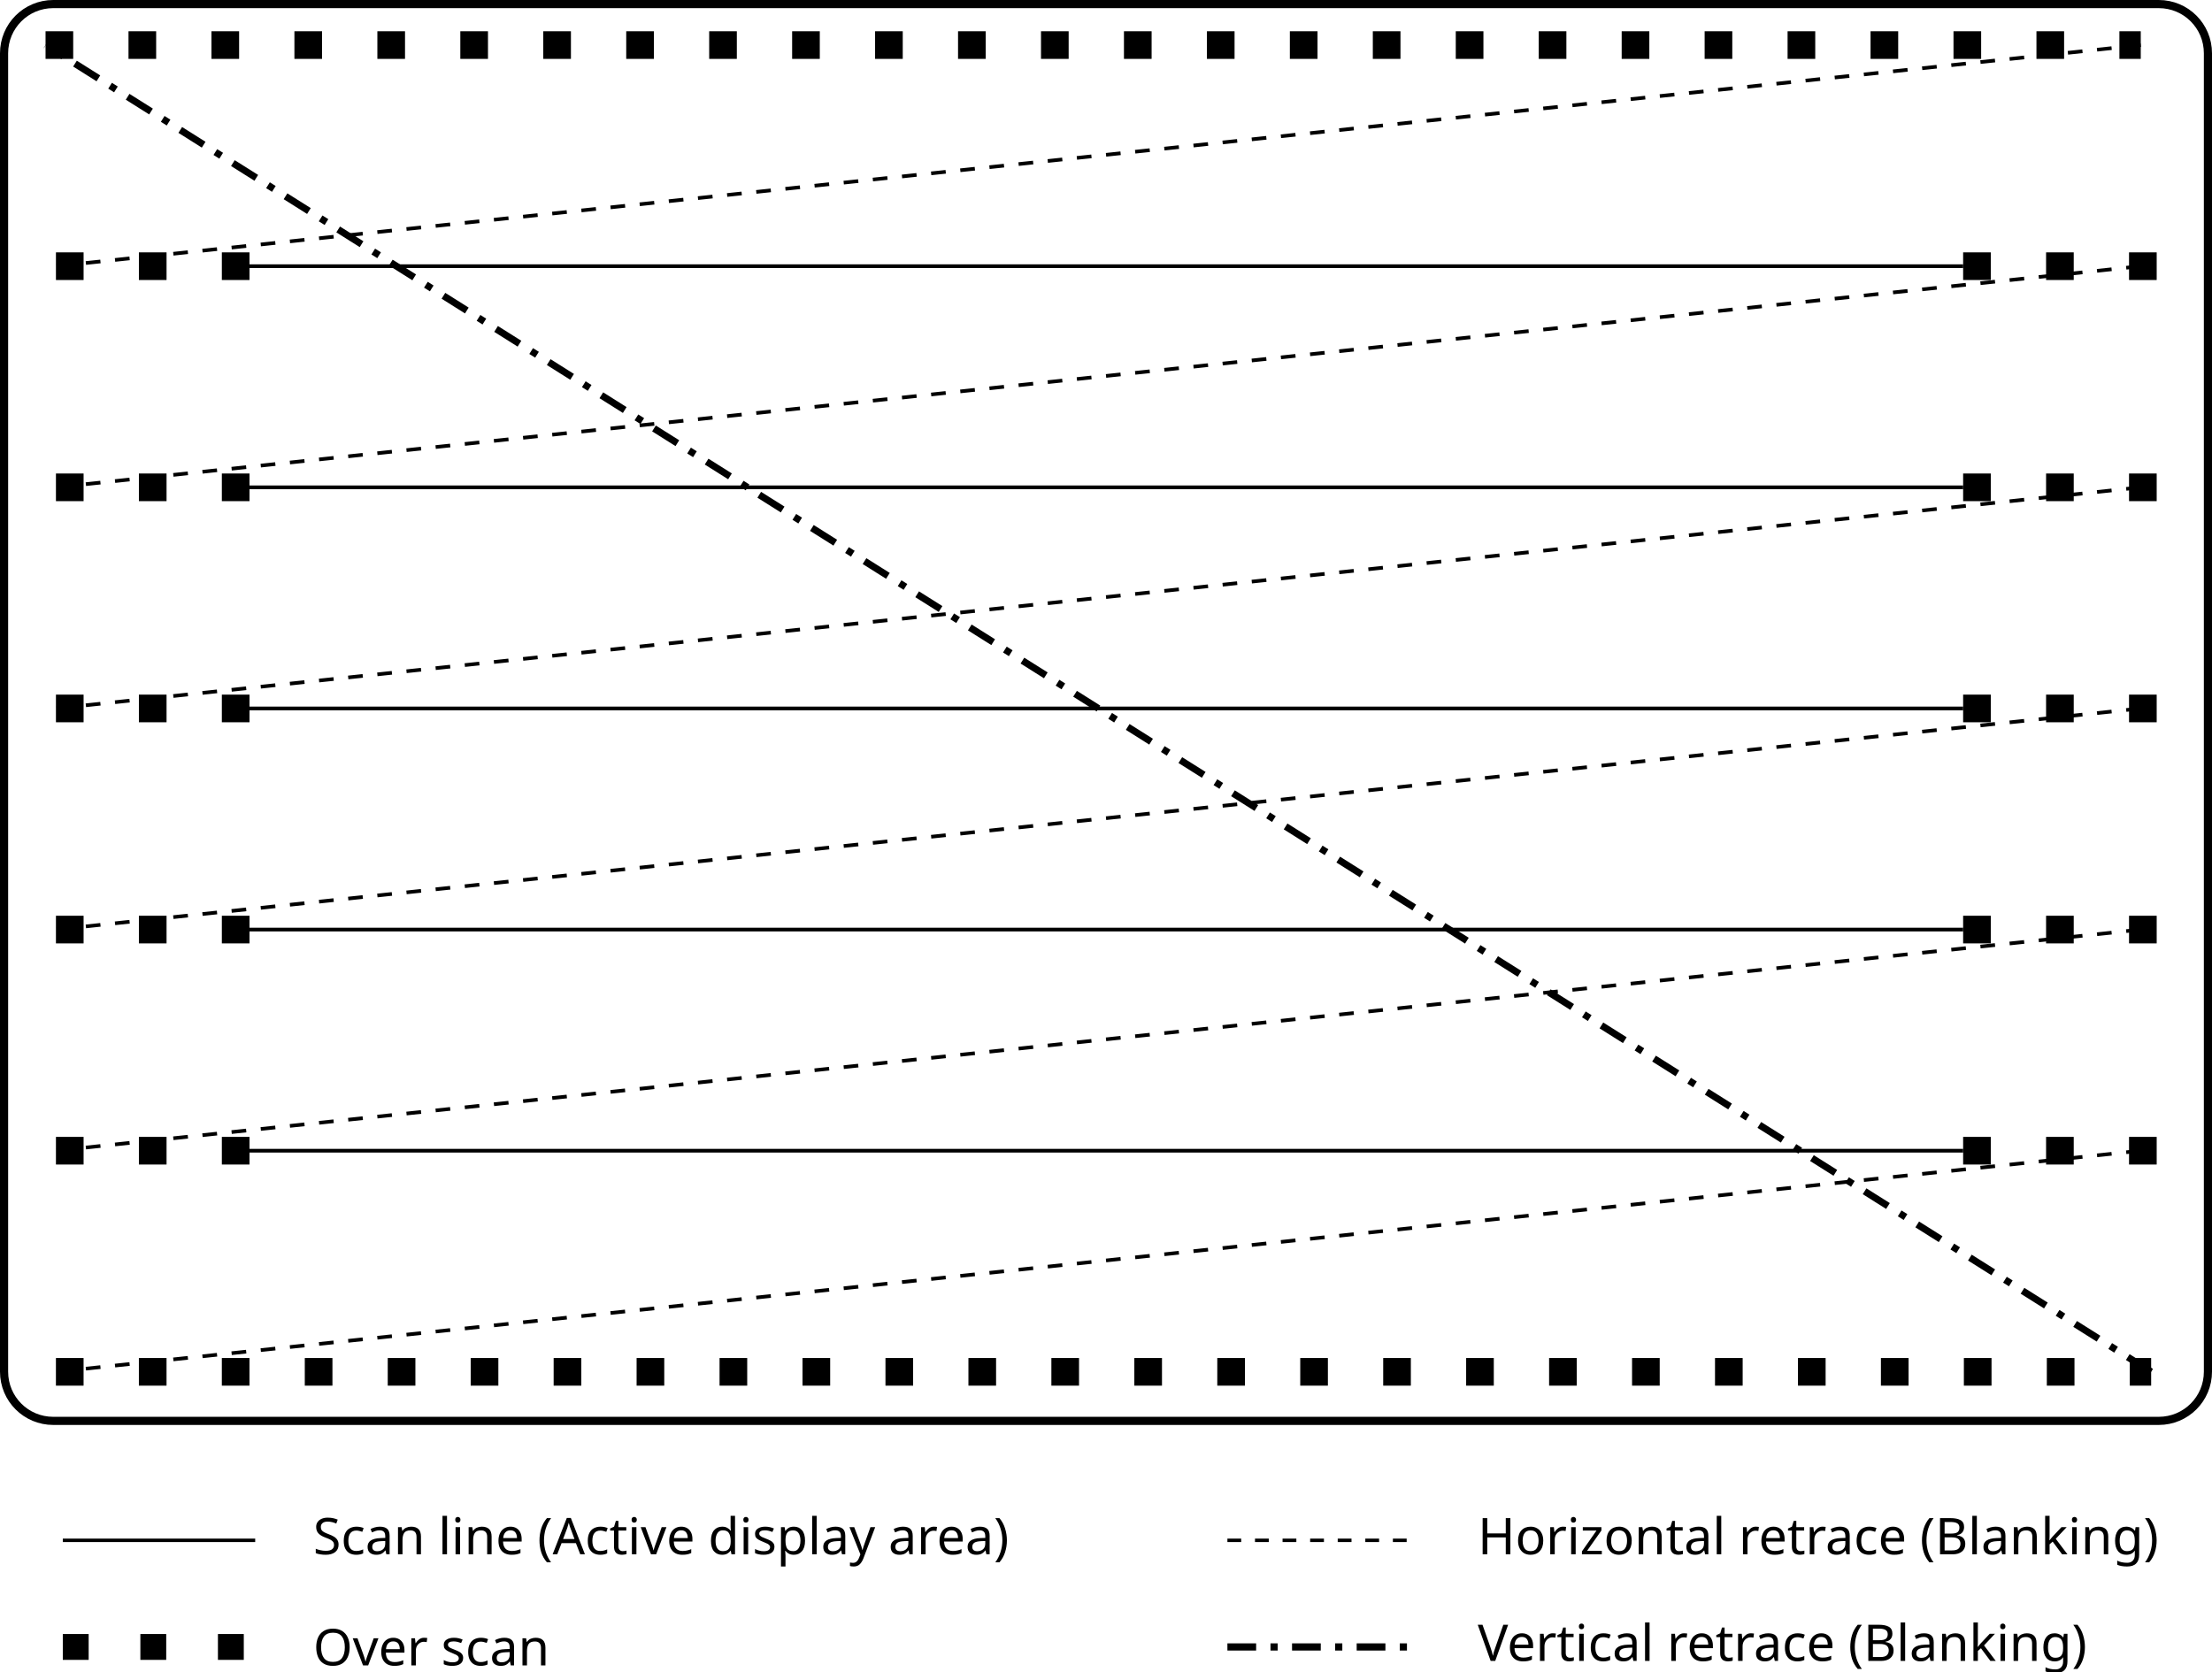
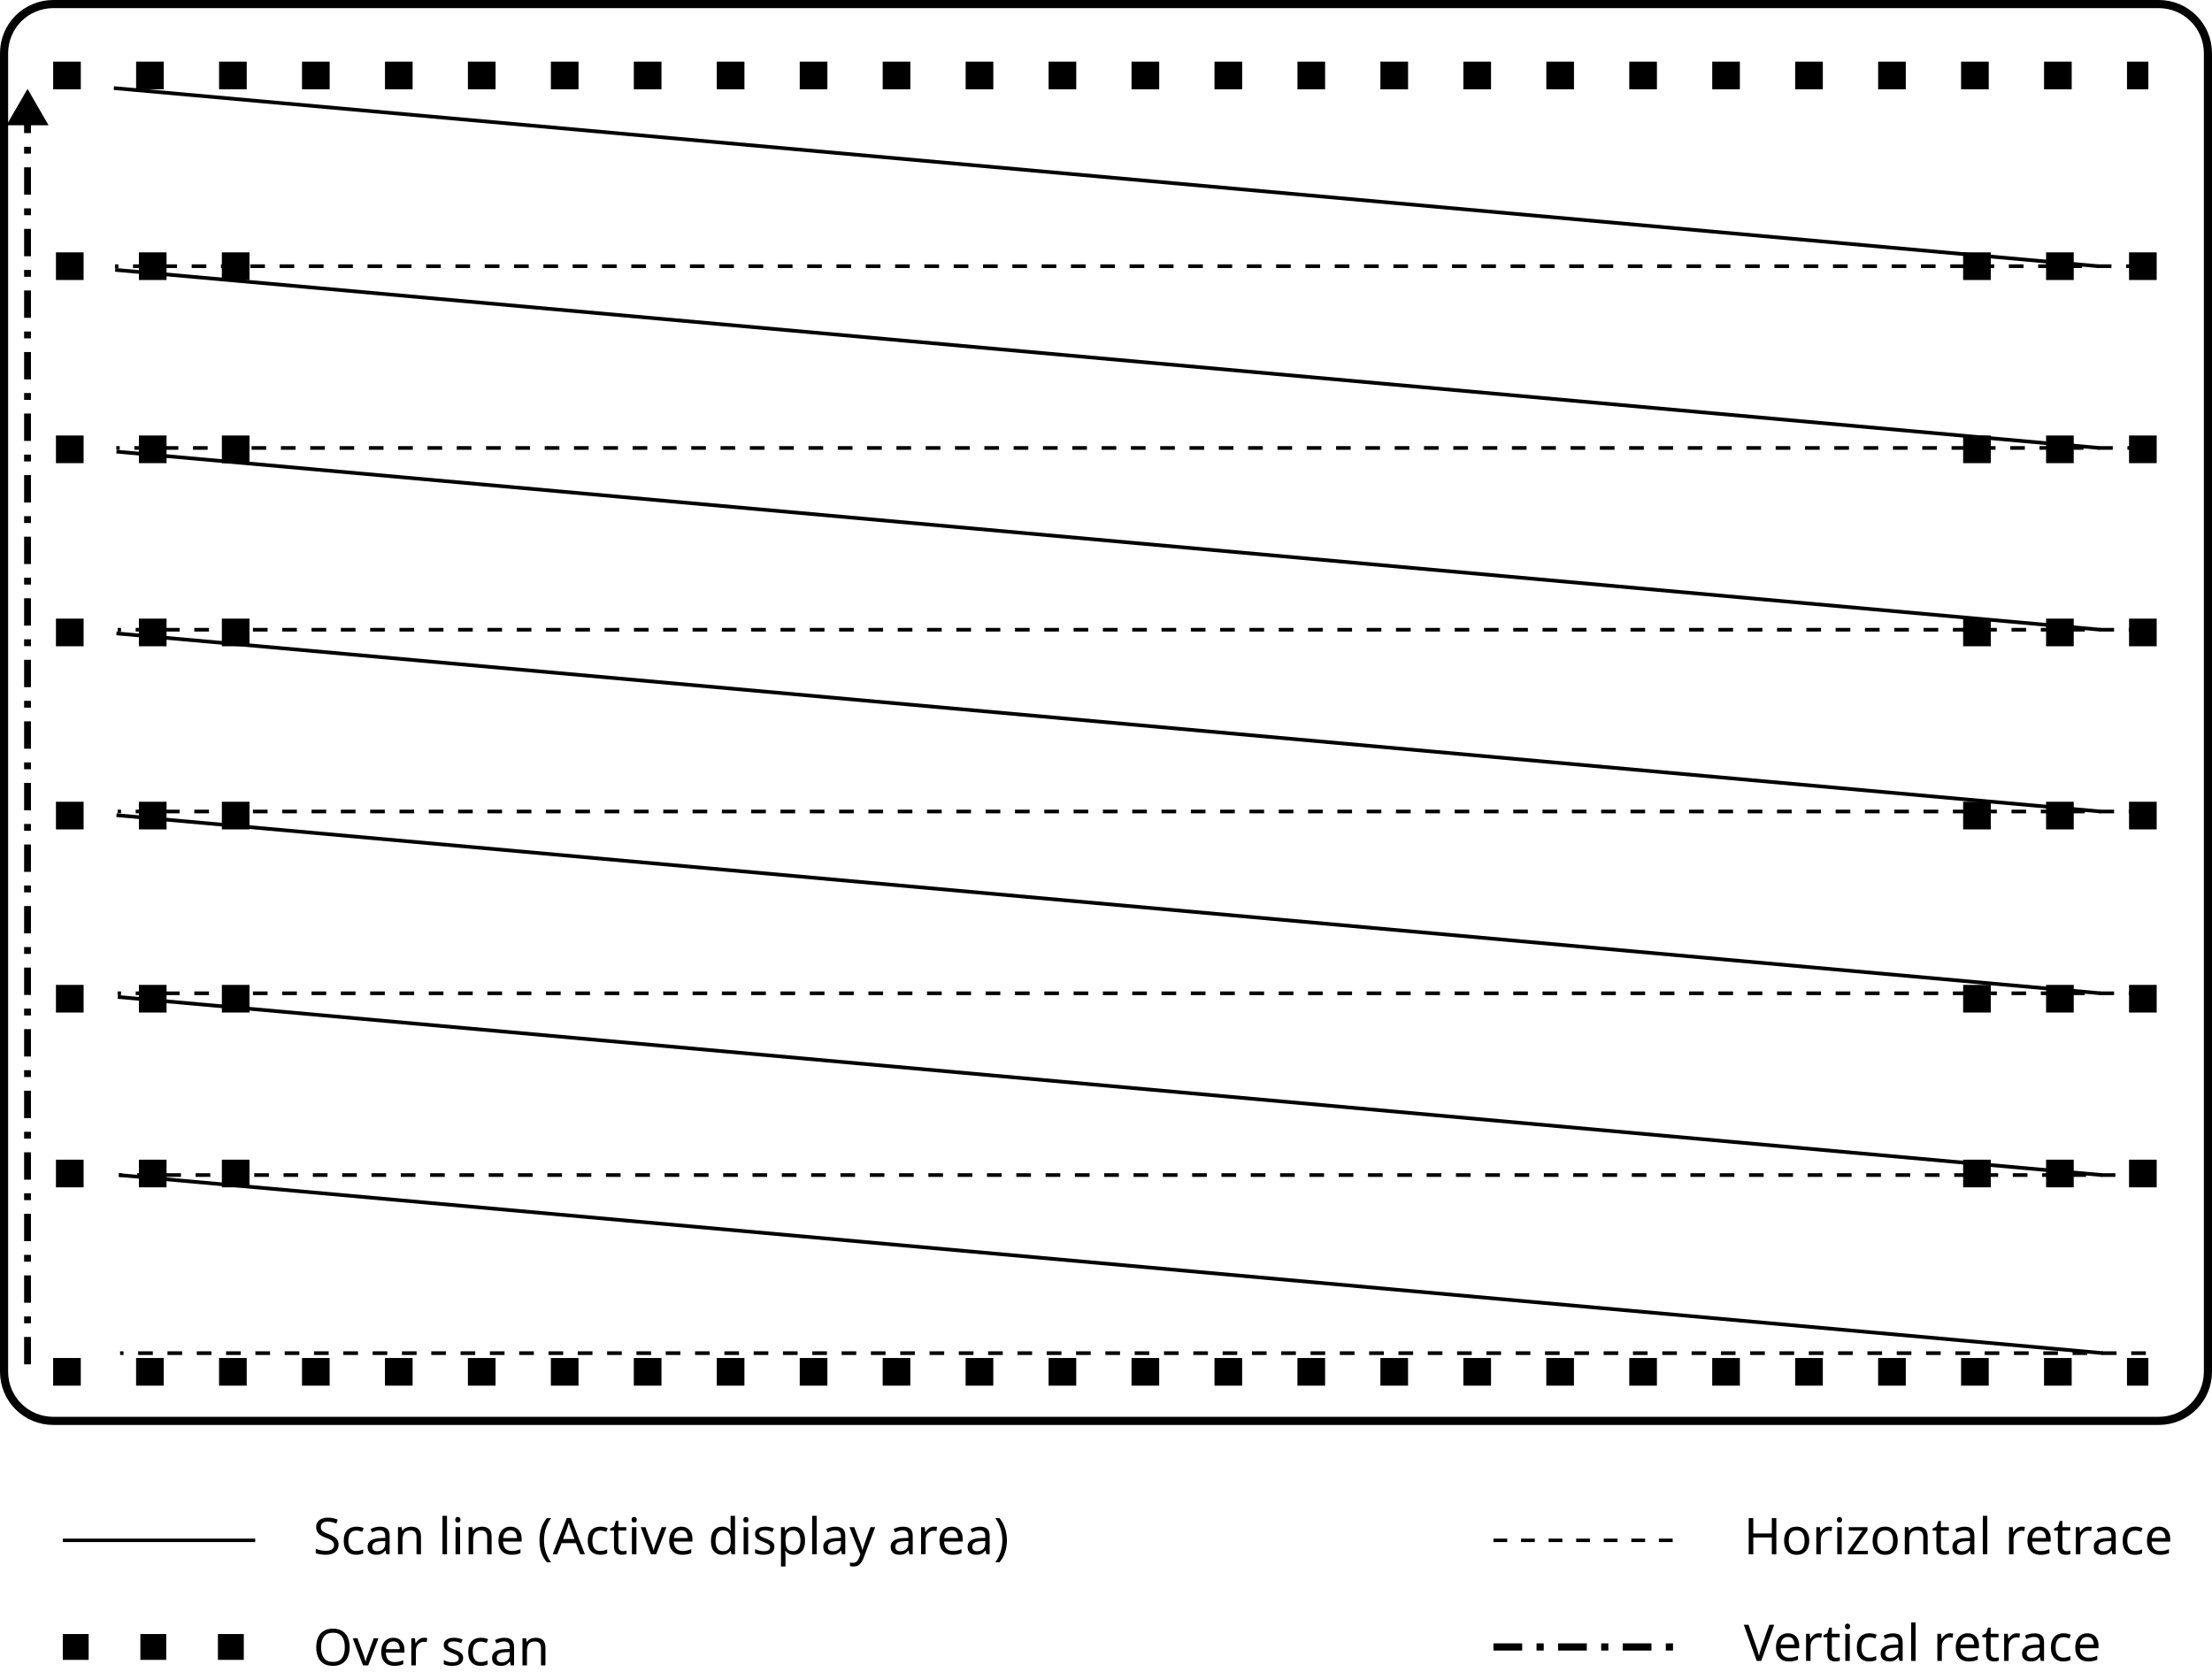
<svg xmlns="http://www.w3.org/2000/svg" version="1.1" id="svg1" width="582.026" height="439.87" viewBox="0 0 582.026 439.87">
-   <defs id="defs1" />
+   <defs id="defs1">
+     <marker style="overflow:visible" id="marker3" refX="0" refY="0" orient="auto-start-reverse" markerWidth="1" markerHeight="1" viewBox="0 0 1 1" preserveAspectRatio="xMidYMid">
+       <path transform="scale(0.5)" style="fill:context-stroke;fill-rule:evenodd;stroke:context-stroke;stroke-width:1pt" d="M 5.77,0 -2.88,5 V -5 Z" id="path3" />
+     </marker>
+   </defs>
  <g id="g1" transform="translate(-0.9026133,24.43465)">
    <path id="path25" d="M 130.699,263.051 H 510.391" style="fill:none;stroke:#000000;stroke-width:6.803;stroke-linecap:butt;stroke-linejoin:miter;stroke-miterlimit:4;stroke-dasharray:none;stroke-opacity:1" transform="matrix(0.1333333,0,0,-0.1333333,0,416)" />
    <text id="text25" xml:space="preserve" transform="matrix(1.333333,0,0,1.333333,83.30107,384.6031)" style="font-style:normal;font-variant:normal;font-weight:normal;font-stretch:normal;font-size:10px;font-family:sans-serif;-inkscape-font-specification:'sans-serif, Normal';font-variant-ligatures:normal;font-variant-caps:normal;font-variant-numeric:normal;font-variant-east-asian:normal">
      <tspan id="tspan25" style="font-style:normal;font-variant:normal;font-weight:normal;font-stretch:normal;font-size:10px;font-family:sans-serif;-inkscape-font-specification:'sans-serif, Normal';font-variant-ligatures:normal;font-variant-caps:normal;font-variant-numeric:normal;font-variant-east-asian:normal;writing-mode:lr-tb;fill:#000000;fill-opacity:1;fill-rule:nonzero;stroke:none" x="0" dx="0 0 0 0 0 0.03 0 0 0 0 0 0 -0.17 0 0 0 0 0 0 0 0 0 0 0 0 0 0 0 -0.18" y="0">Scan line (Active display area)</tspan>
    </text>
    <path id="path26" d="M 130.699,52.621 H 510.391" style="fill:none;stroke:#000000;stroke-width:51.024;stroke-linecap:butt;stroke-linejoin:miter;stroke-miterlimit:4;stroke-dasharray:51.024, 102.047;stroke-dashoffset:0;stroke-opacity:1" transform="matrix(0.1333333,0,0,-0.1333333,0,416)" />
    <text id="text26" xml:space="preserve" transform="matrix(1.333333,0,0,1.333333,83.30107,413.8375)" style="font-style:normal;font-variant:normal;font-weight:normal;font-stretch:normal;font-size:10px;font-family:sans-serif;-inkscape-font-specification:'sans-serif, Normal';font-variant-ligatures:normal;font-variant-caps:normal;font-variant-numeric:normal;font-variant-east-asian:normal">
      <tspan id="tspan26" style="font-style:normal;font-variant:normal;font-weight:normal;font-stretch:normal;font-size:10px;font-family:sans-serif;-inkscape-font-specification:'sans-serif, Normal';font-variant-ligatures:normal;font-variant-caps:normal;font-variant-numeric:normal;font-variant-east-asian:normal;writing-mode:lr-tb;fill:#000000;fill-opacity:1;fill-rule:nonzero;stroke:none" x="0" dx="0 0 0 0 0 0 0 0.03" y="0">Over scan</tspan>
    </text>
-     <path id="path27" d="m 2428.95,263.051 h 379.68" style="fill:none;stroke:#000000;stroke-width:6.803;stroke-linecap:butt;stroke-linejoin:miter;stroke-miterlimit:4;stroke-dasharray:27.213, 27.213;stroke-dashoffset:0;stroke-opacity:1" transform="matrix(0.1333333,0,0,-0.1333333,0,416)" />
-     <text id="text27" xml:space="preserve" transform="matrix(1.333333,0,0,1.333333,389.7293,384.6031)" style="font-style:normal;font-variant:normal;font-weight:normal;font-stretch:normal;font-size:10px;font-family:sans-serif;-inkscape-font-specification:'sans-serif, Normal';font-variant-ligatures:normal;font-variant-caps:normal;font-variant-numeric:normal;font-variant-east-asian:normal">
-       <tspan id="tspan27" style="font-style:normal;font-variant:normal;font-weight:normal;font-stretch:normal;font-size:10px;font-family:sans-serif;-inkscape-font-specification:'sans-serif, Normal';font-variant-ligatures:normal;font-variant-caps:normal;font-variant-numeric:normal;font-variant-east-asian:normal;writing-mode:lr-tb;fill:#000000;fill-opacity:1;fill-rule:nonzero;stroke:none" x="0" dx="0 0 0 0 0 0 0 0 0 0 0 0 -0.19 0 0 0 0 0.03 0 0 0 0 0 0 0 0.03" y="0">Horizontal retrace (Blanking)</tspan>
+     <path id="path27" d="m 393.86,380.927 h 50.624" style="fill:none;stroke:#000000;stroke-width:0.907;stroke-linecap:butt;stroke-linejoin:miter;stroke-miterlimit:4;stroke-dasharray:3.628, 3.628;stroke-dashoffset:0;stroke-opacity:1" />
+     <text id="text27" xml:space="preserve" style="font-style:normal;font-variant:normal;font-weight:normal;font-stretch:normal;font-size:13.333px;font-family:sans-serif;-inkscape-font-specification:'sans-serif, Normal';font-variant-ligatures:normal;font-variant-caps:normal;font-variant-numeric:normal;font-variant-east-asian:normal;stroke-width:1.333" x="459.729" y="384.603">
+       <tspan id="tspan27" style="font-style:normal;font-variant:normal;font-weight:normal;font-stretch:normal;font-size:13.333px;font-family:sans-serif;-inkscape-font-specification:'sans-serif, Normal';font-variant-ligatures:normal;font-variant-caps:normal;font-variant-numeric:normal;font-variant-east-asian:normal;writing-mode:lr-tb;fill:#000000;fill-opacity:1;fill-rule:nonzero;stroke:none;stroke-width:1.333" x="459.729" dx="0 0 0 0 0 0 0 0 0 0 0 0 -0.253 0 0 0 0 0.04" y="384.603">Horizontal retrace</tspan>
    </text>
-     <path id="path28" d="m 2428.95,52.621 h 379.68" style="fill:none;stroke:#000000;stroke-width:14.173;stroke-linecap:butt;stroke-linejoin:miter;stroke-miterlimit:4;stroke-dasharray:56.693, 28.346, 14.173, 28.346;stroke-dashoffset:0;stroke-opacity:1" transform="matrix(0.1333333,0,0,-0.1333333,0,416)" />
-     <text id="text28" xml:space="preserve" transform="matrix(1.333333,0,0,1.333333,389.7293,412.662)" style="font-style:normal;font-variant:normal;font-weight:normal;font-stretch:normal;font-size:10px;font-family:sans-serif;-inkscape-font-specification:'sans-serif, Normal';font-variant-ligatures:normal;font-variant-caps:normal;font-variant-numeric:normal;font-variant-east-asian:normal">
-       <tspan id="tspan28" style="font-style:normal;font-variant:normal;font-weight:normal;font-stretch:normal;font-size:10px;font-family:sans-serif;-inkscape-font-specification:'sans-serif, Normal';font-variant-ligatures:normal;font-variant-caps:normal;font-variant-numeric:normal;font-variant-east-asian:normal;writing-mode:lr-tb;fill:#000000;fill-opacity:1;fill-rule:nonzero;stroke:none" x="0" dx="0 -0.79 0 0 0 0 0 0.03 0 0 -0.21 0 0 0 0 0.03 0 0 0 0 0 0 0 0.03" y="0">Vertical retrace (Blanking)</tspan>
+     <path id="path28" d="m 393.86,408.984 h 50.624" style="fill:none;stroke:#000000;stroke-width:1.89;stroke-linecap:butt;stroke-linejoin:miter;stroke-miterlimit:4;stroke-dasharray:7.559, 3.78, 1.89, 3.78;stroke-dashoffset:0;stroke-opacity:1" />
+     <text id="text28" xml:space="preserve" style="font-style:normal;font-variant:normal;font-weight:normal;font-stretch:normal;font-size:13.333px;font-family:sans-serif;-inkscape-font-specification:'sans-serif, Normal';font-variant-ligatures:normal;font-variant-caps:normal;font-variant-numeric:normal;font-variant-east-asian:normal;stroke-width:1.333" x="459.729" y="412.662">
+       <tspan id="tspan28" style="font-style:normal;font-variant:normal;font-weight:normal;font-stretch:normal;font-size:13.333px;font-family:sans-serif;-inkscape-font-specification:'sans-serif, Normal';font-variant-ligatures:normal;font-variant-caps:normal;font-variant-numeric:normal;font-variant-east-asian:normal;writing-mode:lr-tb;fill:#000000;fill-opacity:1;fill-rule:nonzero;stroke:none;stroke-width:1.333" x="459.729" dx="0 -1.053 0 0 0 0 0 0.04 0 0 -0.28 0 0 0 0 0.04" y="412.662">Vertical retrace</tspan>
    </text>
-     <g id="g29" transform="matrix(1.071518,0,0,1.071518,-0.06455336,-25.07156)">
-       <path id="path1" d="M 90.66,3032.54 H 3949.41" style="fill:none;stroke:#000000;stroke-width:50.926;stroke-linecap:butt;stroke-linejoin:miter;stroke-miterlimit:4;stroke-dasharray:50.926, 101.851;stroke-dashoffset:0;stroke-opacity:1" transform="matrix(0.1333333,0,0,-0.1333333,0,416)" />
-       <path id="path2" d="M 465.551,1403.28 H 3622.27" style="fill:none;stroke:#000000;stroke-width:6.805;stroke-linecap:butt;stroke-linejoin:miter;stroke-miterlimit:4;stroke-dasharray:none;stroke-opacity:1" transform="matrix(0.1333333,0,0,-0.1333333,0,416)" />
-       <path id="path3" d="M 465.551,1810.59 H 3622.27" style="fill:none;stroke:#000000;stroke-width:6.805;stroke-linecap:butt;stroke-linejoin:miter;stroke-miterlimit:4;stroke-dasharray:none;stroke-opacity:1" transform="matrix(0.1333333,0,0,-0.1333333,0,416)" />
-       <path id="path4" d="M 465.551,2217.89 H 3622.27" style="fill:none;stroke:#000000;stroke-width:6.805;stroke-linecap:butt;stroke-linejoin:miter;stroke-miterlimit:4;stroke-dasharray:none;stroke-opacity:1" transform="matrix(0.1333333,0,0,-0.1333333,0,416)" />
-       <path id="path5" d="M 465.551,2625.23 H 3622.27" style="fill:none;stroke:#000000;stroke-width:6.805;stroke-linecap:butt;stroke-linejoin:miter;stroke-miterlimit:4;stroke-dasharray:none;stroke-opacity:1" transform="matrix(0.1333333,0,0,-0.1333333,0,416)" />
-       <path id="path6" d="M 465.551,995.941 H 3622.27" style="fill:none;stroke:#000000;stroke-width:6.803;stroke-linecap:butt;stroke-linejoin:miter;stroke-miterlimit:4;stroke-dasharray:none;stroke-opacity:1" transform="matrix(0.1333333,0,0,-0.1333333,0,416)" />
-       <path id="path7" d="M 109.801,2625.23 H 518.59" style="fill:none;stroke:#000000;stroke-width:50.926;stroke-linecap:butt;stroke-linejoin:miter;stroke-miterlimit:4;stroke-dasharray:50.926, 101.851;stroke-dashoffset:0;stroke-opacity:1" transform="matrix(0.1333333,0,0,-0.1333333,0,416)" />
-       <path id="path8" d="M 109.801,2217.89 H 518.59" style="fill:none;stroke:#000000;stroke-width:50.926;stroke-linecap:butt;stroke-linejoin:miter;stroke-miterlimit:4;stroke-dasharray:50.926, 101.851;stroke-dashoffset:0;stroke-opacity:1" transform="matrix(0.1333333,0,0,-0.1333333,0,416)" />
-       <path id="path9" d="M 109.801,1810.59 H 518.59" style="fill:none;stroke:#000000;stroke-width:50.926;stroke-linecap:butt;stroke-linejoin:miter;stroke-miterlimit:4;stroke-dasharray:50.926, 101.851;stroke-dashoffset:0;stroke-opacity:1" transform="matrix(0.1333333,0,0,-0.1333333,0,416)" />
-       <path id="path10" d="M 109.801,1403.28 H 518.59" style="fill:none;stroke:#000000;stroke-width:50.926;stroke-linecap:butt;stroke-linejoin:miter;stroke-miterlimit:4;stroke-dasharray:50.926, 101.851;stroke-dashoffset:0;stroke-opacity:1" transform="matrix(0.1333333,0,0,-0.1333333,0,416)" />
-       <path id="path11" d="M 109.801,995.941 H 518.59" style="fill:none;stroke:#000000;stroke-width:50.926;stroke-linecap:butt;stroke-linejoin:miter;stroke-miterlimit:4;stroke-dasharray:50.926, 101.851;stroke-dashoffset:0;stroke-opacity:1" transform="matrix(0.1333333,0,0,-0.1333333,0,416)" />
-       <path id="path12" d="m 3622.27,2625.23 h 408.75" style="fill:none;stroke:#000000;stroke-width:50.926;stroke-linecap:butt;stroke-linejoin:miter;stroke-miterlimit:4;stroke-dasharray:50.926, 101.851;stroke-dashoffset:0;stroke-opacity:1" transform="matrix(0.1333333,0,0,-0.1333333,0,416)" />
-       <path id="path13" d="m 3622.27,2217.89 h 408.75" style="fill:none;stroke:#000000;stroke-width:50.926;stroke-linecap:butt;stroke-linejoin:miter;stroke-miterlimit:4;stroke-dasharray:50.926, 101.851;stroke-dashoffset:0;stroke-opacity:1" transform="matrix(0.1333333,0,0,-0.1333333,0,416)" />
-       <path id="path14" d="m 3622.27,1810.59 h 408.75" style="fill:none;stroke:#000000;stroke-width:50.926;stroke-linecap:butt;stroke-linejoin:miter;stroke-miterlimit:4;stroke-dasharray:50.926, 101.851;stroke-dashoffset:0;stroke-opacity:1" transform="matrix(0.1333333,0,0,-0.1333333,0,416)" />
-       <path id="path15" d="m 3622.27,1403.28 h 408.75" style="fill:none;stroke:#000000;stroke-width:50.926;stroke-linecap:butt;stroke-linejoin:miter;stroke-miterlimit:4;stroke-dasharray:50.926, 101.851;stroke-dashoffset:0;stroke-opacity:1" transform="matrix(0.1333333,0,0,-0.1333333,0,416)" />
-       <path id="path16" d="m 3622.27,995.941 h 408.75" style="fill:none;stroke:#000000;stroke-width:50.926;stroke-linecap:butt;stroke-linejoin:miter;stroke-miterlimit:4;stroke-dasharray:50.926, 101.851;stroke-dashoffset:0;stroke-opacity:1" transform="matrix(0.1333333,0,0,-0.1333333,0,416)" />
-       <path id="path17" d="M 109.77,588.629 H 3968.55" style="fill:none;stroke:#000000;stroke-width:50.926;stroke-linecap:butt;stroke-linejoin:miter;stroke-miterlimit:4;stroke-dasharray:50.926, 101.851;stroke-dashoffset:0;stroke-opacity:1" transform="matrix(0.1333333,0,0,-0.1333333,0,416)" />
-       <path id="path18" d="M 3949.41,3032.54 109.801,2625.23" style="fill:none;stroke:#000000;stroke-width:6.748;stroke-linecap:butt;stroke-linejoin:miter;stroke-miterlimit:4;stroke-dasharray:26.991, 26.991;stroke-dashoffset:0;stroke-opacity:1" transform="matrix(0.1333333,0,0,-0.1333333,0,416)" />
-       <path id="path19" d="M 3949.41,2625.23 109.801,2217.89" style="fill:none;stroke:#000000;stroke-width:6.748;stroke-linecap:butt;stroke-linejoin:miter;stroke-miterlimit:4;stroke-dasharray:26.991, 26.991;stroke-dashoffset:0;stroke-opacity:1" transform="matrix(0.1333333,0,0,-0.1333333,0,416)" />
-       <path id="path20" d="M 3949.41,2217.89 109.801,1810.59" style="fill:none;stroke:#000000;stroke-width:6.748;stroke-linecap:butt;stroke-linejoin:miter;stroke-miterlimit:4;stroke-dasharray:26.991, 26.991;stroke-dashoffset:0;stroke-opacity:1" transform="matrix(0.1333333,0,0,-0.1333333,0,416)" />
-       <path id="path21" d="M 3949.41,1810.59 109.801,1403.28" style="fill:none;stroke:#000000;stroke-width:6.748;stroke-linecap:butt;stroke-linejoin:miter;stroke-miterlimit:4;stroke-dasharray:26.991, 26.991;stroke-dashoffset:0;stroke-opacity:1" transform="matrix(0.1333333,0,0,-0.1333333,0,416)" />
-       <path id="path22" d="M 3949.41,1403.28 109.801,995.941" style="fill:none;stroke:#000000;stroke-width:6.748;stroke-linecap:butt;stroke-linejoin:miter;stroke-miterlimit:4;stroke-dasharray:26.991, 26.991;stroke-dashoffset:0;stroke-opacity:1" transform="matrix(0.1333333,0,0,-0.1333333,0,416)" />
-       <path id="path23" d="M 3949.41,995.941 109.77,588.629" style="fill:none;stroke:#000000;stroke-width:6.748;stroke-linecap:butt;stroke-linejoin:miter;stroke-miterlimit:4;stroke-dasharray:26.991, 26.991;stroke-dashoffset:0;stroke-opacity:1" transform="matrix(0.1333333,0,0,-0.1333333,0,416)" />
-       <path id="path24" d="M 3968.55,588.629 90.66,3032.54" style="fill:none;stroke:#000000;stroke-width:12.731;stroke-linecap:butt;stroke-linejoin:miter;stroke-miterlimit:4;stroke-dasharray:50.926, 25.463, 12.731, 25.463;stroke-dashoffset:0;stroke-opacity:1" transform="matrix(0.1333333,0,0,-0.1333333,0,416)" />
-       <path id="path29" d="M 104.879,3108.05 H 3982.5 c 50.2,0 90.62,-40.43 90.62,-90.63 V 588.91 c 0,-50.199 -40.42,-90.629 -90.62,-90.629 H 104.879 c -50.188,0 -90.617,40.43 -90.617,90.629 v 2428.51 c 0,50.2 40.43,90.63 90.617,90.63 z" style="fill:none;stroke:#000000;stroke-width:14.984;stroke-linecap:butt;stroke-linejoin:miter;stroke-miterlimit:4;stroke-dasharray:none;stroke-opacity:1" transform="matrix(0.1333333,0,0,-0.1333333,0,416)" />
+     <path id="path1" d="M 14.888,-4.576 H 566.184" style="fill:none;stroke:#000000;stroke-width:7.276;stroke-linecap:butt;stroke-linejoin:miter;stroke-miterlimit:4;stroke-dasharray:7.276, 14.551;stroke-dashoffset:0;stroke-opacity:1" />
+     <path id="path7" d="M 15.623,45.616 H 74.026" style="fill:none;stroke:#000000;stroke-width:7.276;stroke-linecap:butt;stroke-linejoin:miter;stroke-miterlimit:4;stroke-dasharray:7.276, 14.551;stroke-dashoffset:0;stroke-opacity:1" />
+     <path id="path8" d="M 15.623,93.812 H 74.026" style="fill:none;stroke:#000000;stroke-width:7.276;stroke-linecap:butt;stroke-linejoin:miter;stroke-miterlimit:4;stroke-dasharray:7.276, 14.551;stroke-dashoffset:0;stroke-opacity:1" />
+     <path id="path9" d="M 15.623,142.003 H 74.026" style="fill:none;stroke:#000000;stroke-width:7.276;stroke-linecap:butt;stroke-linejoin:miter;stroke-miterlimit:4;stroke-dasharray:7.276, 14.551;stroke-dashoffset:0;stroke-opacity:1" />
+     <path id="path10" d="M 15.623,190.195 H 74.026" style="fill:none;stroke:#000000;stroke-width:7.276;stroke-linecap:butt;stroke-linejoin:miter;stroke-miterlimit:4;stroke-dasharray:7.276, 14.551;stroke-dashoffset:0;stroke-opacity:1" />
+     <path id="path11" d="M 15.623,238.391 H 74.026" style="fill:none;stroke:#000000;stroke-width:7.276;stroke-linecap:butt;stroke-linejoin:miter;stroke-miterlimit:4;stroke-dasharray:7.276, 14.551;stroke-dashoffset:0;stroke-opacity:1" />
+     <path id="path12" d="m 517.446,45.616 h 58.398" style="fill:none;stroke:#000000;stroke-width:7.276;stroke-linecap:butt;stroke-linejoin:miter;stroke-miterlimit:4;stroke-dasharray:7.276, 14.551;stroke-dashoffset:0;stroke-opacity:1" />
+     <path id="path13" d="m 517.446,93.812 h 58.398" style="fill:none;stroke:#000000;stroke-width:7.276;stroke-linecap:butt;stroke-linejoin:miter;stroke-miterlimit:4;stroke-dasharray:7.276, 14.551;stroke-dashoffset:0;stroke-opacity:1" />
+     <path id="path14" d="m 517.446,142.003 h 58.398" style="fill:none;stroke:#000000;stroke-width:7.276;stroke-linecap:butt;stroke-linejoin:miter;stroke-miterlimit:4;stroke-dasharray:7.276, 14.551;stroke-dashoffset:0;stroke-opacity:1" />
+     <path id="path15" d="m 517.446,190.195 h 58.398" style="fill:none;stroke:#000000;stroke-width:7.276;stroke-linecap:butt;stroke-linejoin:miter;stroke-miterlimit:4;stroke-dasharray:7.276, 14.551;stroke-dashoffset:0;stroke-opacity:1" />
+     <path id="path16" d="m 517.446,238.391 h 58.398" style="fill:none;stroke:#000000;stroke-width:7.276;stroke-linecap:butt;stroke-linejoin:miter;stroke-miterlimit:4;stroke-dasharray:7.276, 14.551;stroke-dashoffset:0;stroke-opacity:1" />
+     <path id="path11-7" d="m 15.623,284.391 h 58.403" style="fill:none;stroke:#000000;stroke-width:7.276;stroke-linecap:butt;stroke-linejoin:miter;stroke-miterlimit:4;stroke-dasharray:7.276, 14.551;stroke-dashoffset:0;stroke-opacity:1" />
+     <path id="path16-4" d="m 517.446,284.391 h 58.398" style="fill:none;stroke:#000000;stroke-width:7.276;stroke-linecap:butt;stroke-linejoin:miter;stroke-miterlimit:4;stroke-dasharray:7.276, 14.551;stroke-dashoffset:0;stroke-opacity:1" />
+     <path id="path17" d="M 14.884,336.583 H 566.184" style="fill:none;stroke:#000000;stroke-width:7.276;stroke-linecap:butt;stroke-linejoin:miter;stroke-miterlimit:4;stroke-dasharray:7.276, 14.551;stroke-dashoffset:0;stroke-opacity:1" />
+     <g id="g2">
+       <path id="path18" d="M 564.184,45.616 H 31.158" style="fill:none;stroke:#000000;stroke-width:0.964;stroke-linecap:butt;stroke-linejoin:miter;stroke-miterlimit:4;stroke-dasharray:3.856, 3.856;stroke-dashoffset:0;stroke-opacity:1" />
+       <path id="path5-7" d="M 30.855,-1.253 552.902,45.616" style="fill:none;stroke:#000000;stroke-width:0.972;stroke-linecap:butt;stroke-linejoin:miter;stroke-miterlimit:4;stroke-dasharray:none;stroke-opacity:1" />
    </g>
+     <g id="g2-9" transform="translate(0.3468405,47.83539)">
+       <path id="path18-2" d="M 564.184,45.616 H 31.158" style="fill:none;stroke:#000000;stroke-width:0.964;stroke-linecap:butt;stroke-linejoin:miter;stroke-miterlimit:4;stroke-dasharray:3.856, 3.856;stroke-dashoffset:0;stroke-opacity:1" />
+       <path id="path5-7-0" d="M 30.855,-1.253 552.902,45.616" style="fill:none;stroke:#000000;stroke-width:0.972;stroke-linecap:butt;stroke-linejoin:miter;stroke-miterlimit:4;stroke-dasharray:none;stroke-opacity:1" />
+     </g>
+     <g id="g2-92" transform="translate(0.693681,95.67079)">
+       <path id="path18-28" d="M 564.184,45.616 H 31.158" style="fill:none;stroke:#000000;stroke-width:0.964;stroke-linecap:butt;stroke-linejoin:miter;stroke-miterlimit:4;stroke-dasharray:3.856, 3.856;stroke-dashoffset:0;stroke-opacity:1" />
+       <path id="path5-7-9" d="M 30.855,-1.253 552.902,45.616" style="fill:none;stroke:#000000;stroke-width:0.972;stroke-linecap:butt;stroke-linejoin:miter;stroke-miterlimit:4;stroke-dasharray:none;stroke-opacity:1" />
+     </g>
+     <g id="g2-2" transform="translate(0.693681,143.5083)">
+       <path id="path18-9" d="M 564.184,45.616 H 31.158" style="fill:none;stroke:#000000;stroke-width:0.964;stroke-linecap:butt;stroke-linejoin:miter;stroke-miterlimit:4;stroke-dasharray:3.856, 3.856;stroke-dashoffset:0;stroke-opacity:1" />
+       <path id="path5-7-3" d="M 30.855,-1.253 552.902,45.616" style="fill:none;stroke:#000000;stroke-width:0.972;stroke-linecap:butt;stroke-linejoin:miter;stroke-miterlimit:4;stroke-dasharray:none;stroke-opacity:1" />
+     </g>
+     <path id="path29" d="M 14.919,-23.364 H 568.912 c 7.172,0 12.947,5.776 12.947,12.948 v 346.959 c 0,7.172 -5.775,12.948 -12.947,12.948 H 14.919 c -7.17,0 -12.946,-5.776 -12.946,-12.948 V -10.416 c 0,-7.172 5.776,-12.948 12.946,-12.948 z" style="fill:none;stroke:#000000;stroke-width:2.141;stroke-linecap:butt;stroke-linejoin:miter;stroke-miterlimit:4;stroke-dasharray:none;stroke-opacity:1" />
+     <g id="g2-8" transform="translate(0.693681,191.3459)">
+       <path id="path18-4" d="M 564.184,45.616 H 31.158" style="fill:none;stroke:#000000;stroke-width:0.964;stroke-linecap:butt;stroke-linejoin:miter;stroke-miterlimit:4;stroke-dasharray:3.856, 3.856;stroke-dashoffset:0;stroke-opacity:1" />
+       <path id="path5-7-5" d="M 30.855,-1.253 552.902,45.616" style="fill:none;stroke:#000000;stroke-width:0.972;stroke-linecap:butt;stroke-linejoin:miter;stroke-miterlimit:4;stroke-dasharray:none;stroke-opacity:1" />
+     </g>
+     <g id="g2-0" transform="translate(1.040522,239.1813)">
+       <path id="path18-6" d="M 564.184,45.616 H 31.158" style="fill:none;stroke:#000000;stroke-width:0.964;stroke-linecap:butt;stroke-linejoin:miter;stroke-miterlimit:4;stroke-dasharray:3.856, 3.856;stroke-dashoffset:0;stroke-opacity:1" />
+       <path id="path5-7-32" d="M 30.855,-1.253 552.902,45.616" style="fill:none;stroke:#000000;stroke-width:0.972;stroke-linecap:butt;stroke-linejoin:miter;stroke-miterlimit:4;stroke-dasharray:none;stroke-opacity:1" />
+     </g>
+     <g id="g2-5" transform="translate(1.343894,286.0505)">
+       <path id="path18-47" d="M 564.184,45.616 H 31.158" style="fill:none;stroke:#000000;stroke-width:0.964;stroke-linecap:butt;stroke-linejoin:miter;stroke-miterlimit:4;stroke-dasharray:3.856, 3.856;stroke-dashoffset:0;stroke-opacity:1" />
+       <path id="path5-7-6" d="M 30.855,-1.253 552.902,45.616" style="fill:none;stroke:#000000;stroke-width:0.972;stroke-linecap:butt;stroke-linejoin:miter;stroke-miterlimit:4;stroke-dasharray:none;stroke-opacity:1" />
+     </g>
+     <path style="fill:none;stroke:#000000;stroke-width:1.8;stroke-linejoin:round;stroke-dasharray:7.2, 3.6, 1.8, 3.6;stroke-dashoffset:0;marker-end:url(#marker3)" d="M 8.147,334.603 V 5.341" id="path2" />
  </g>
</svg>
